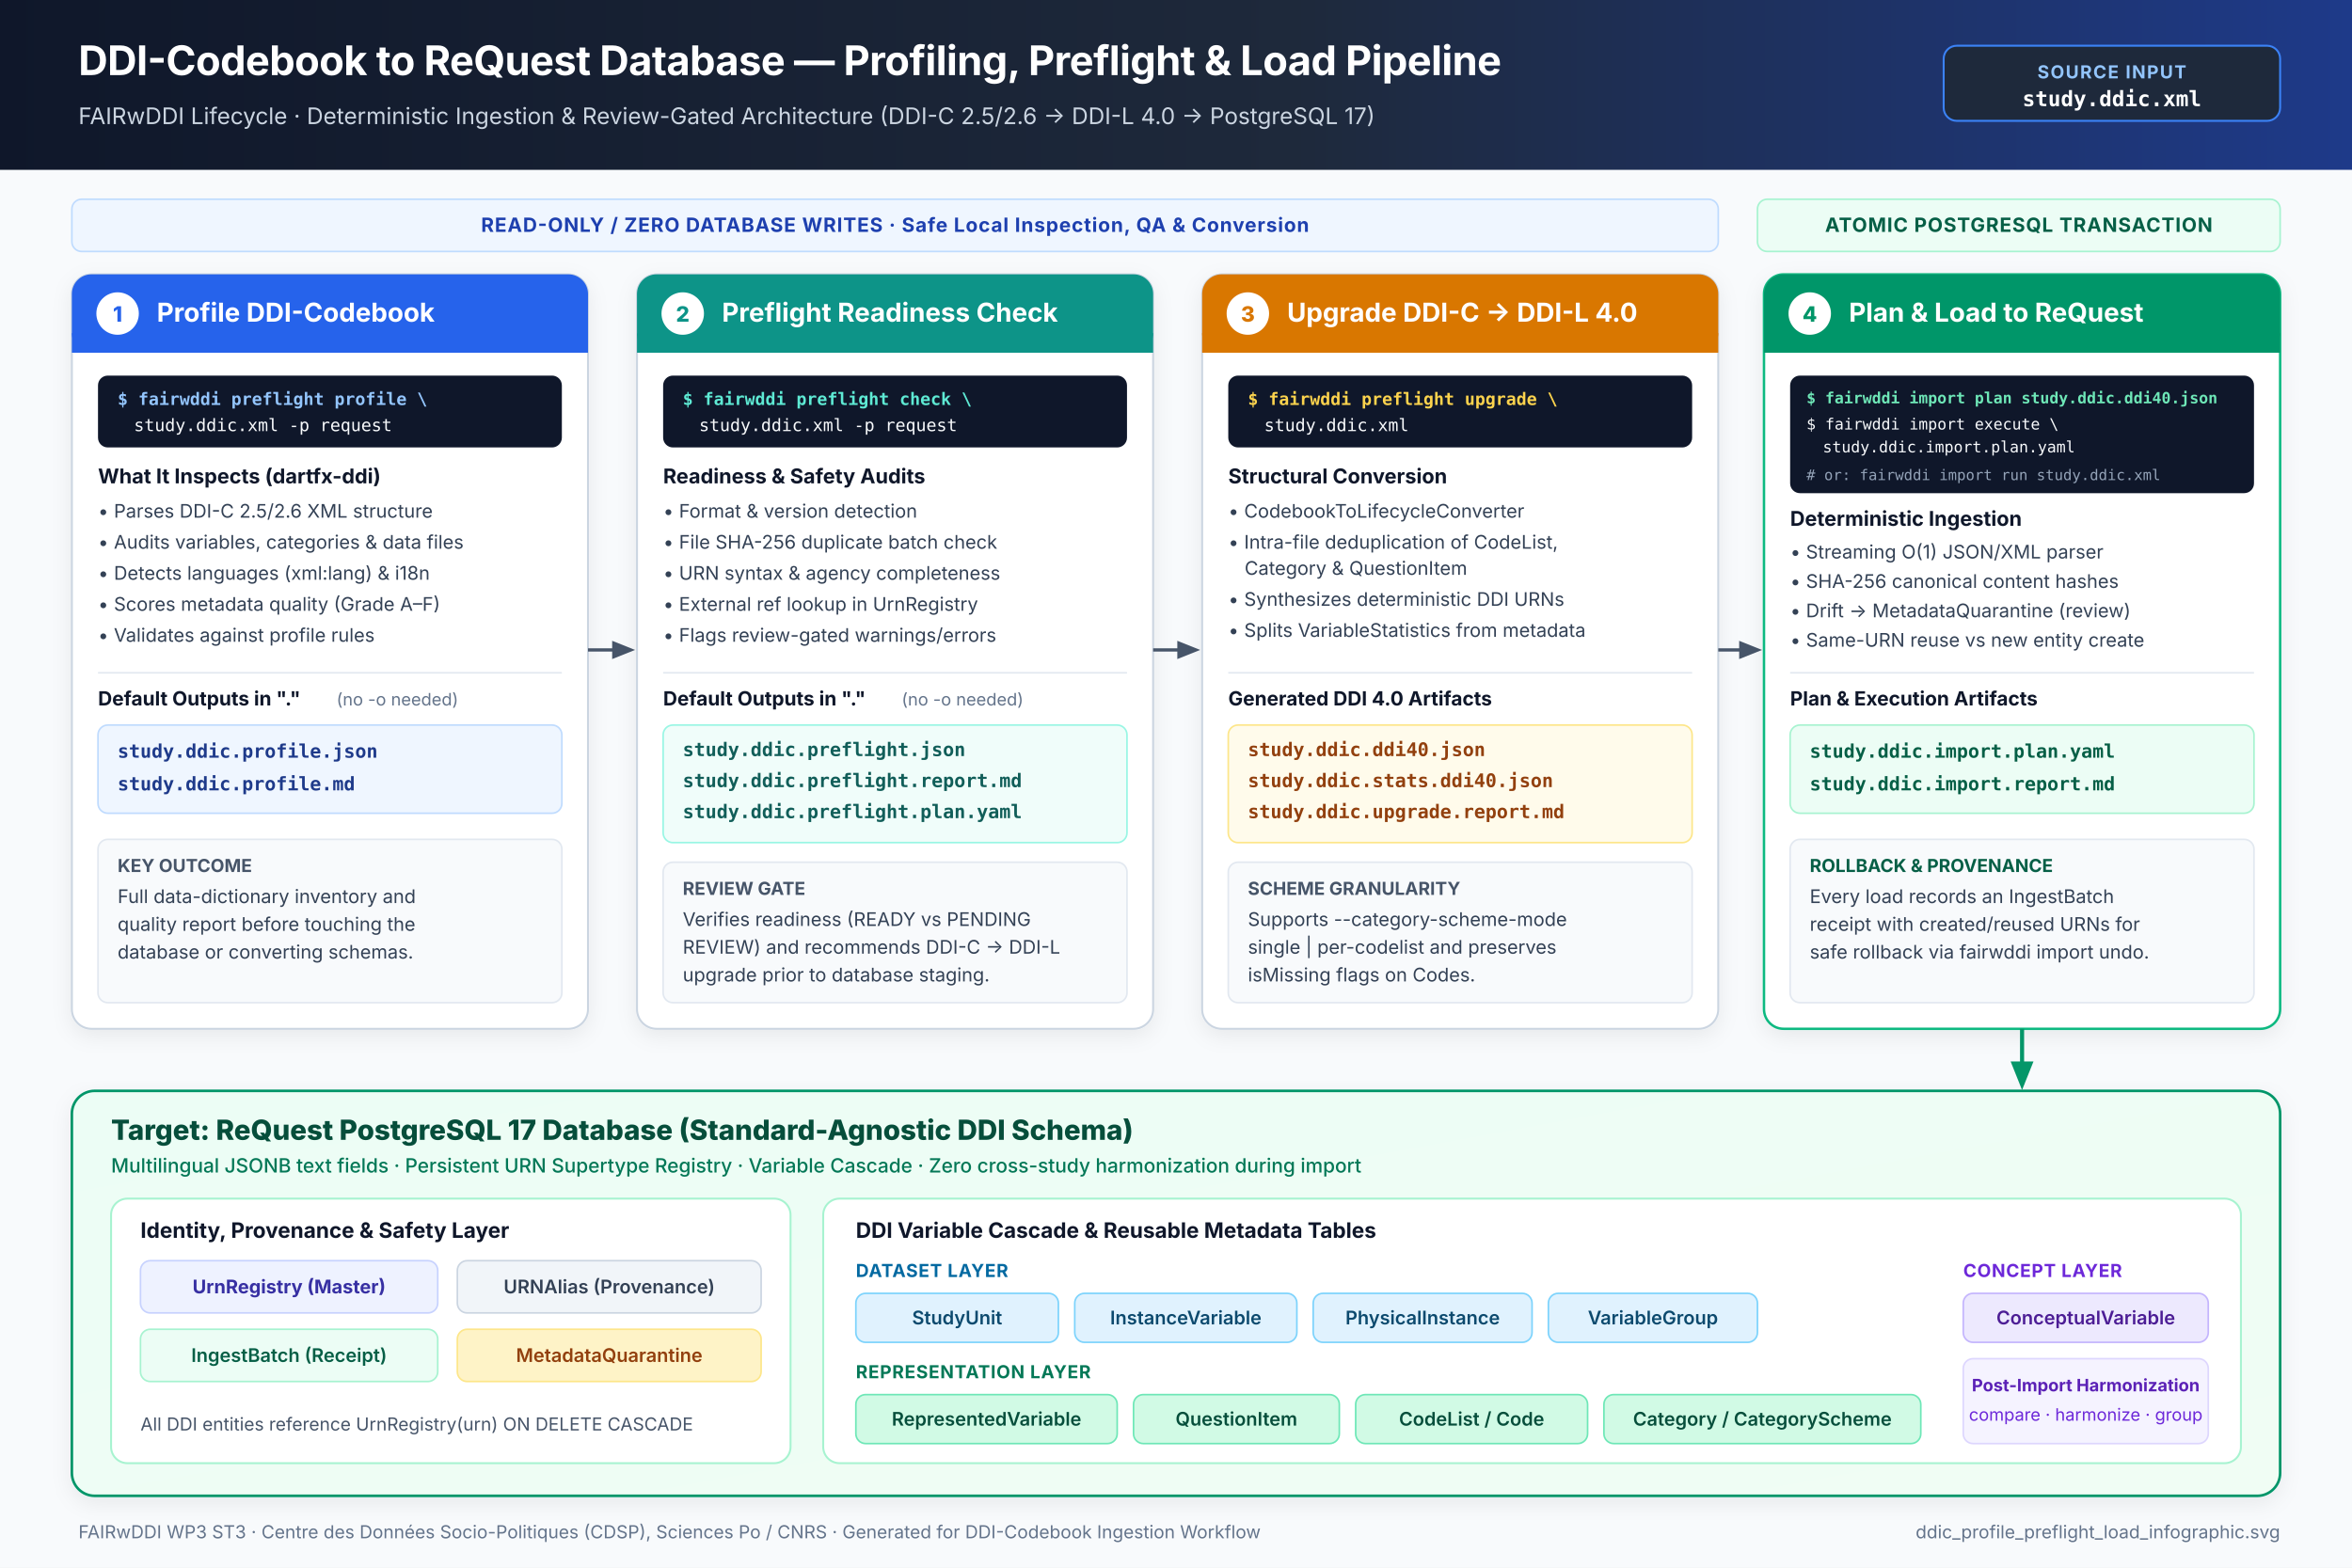
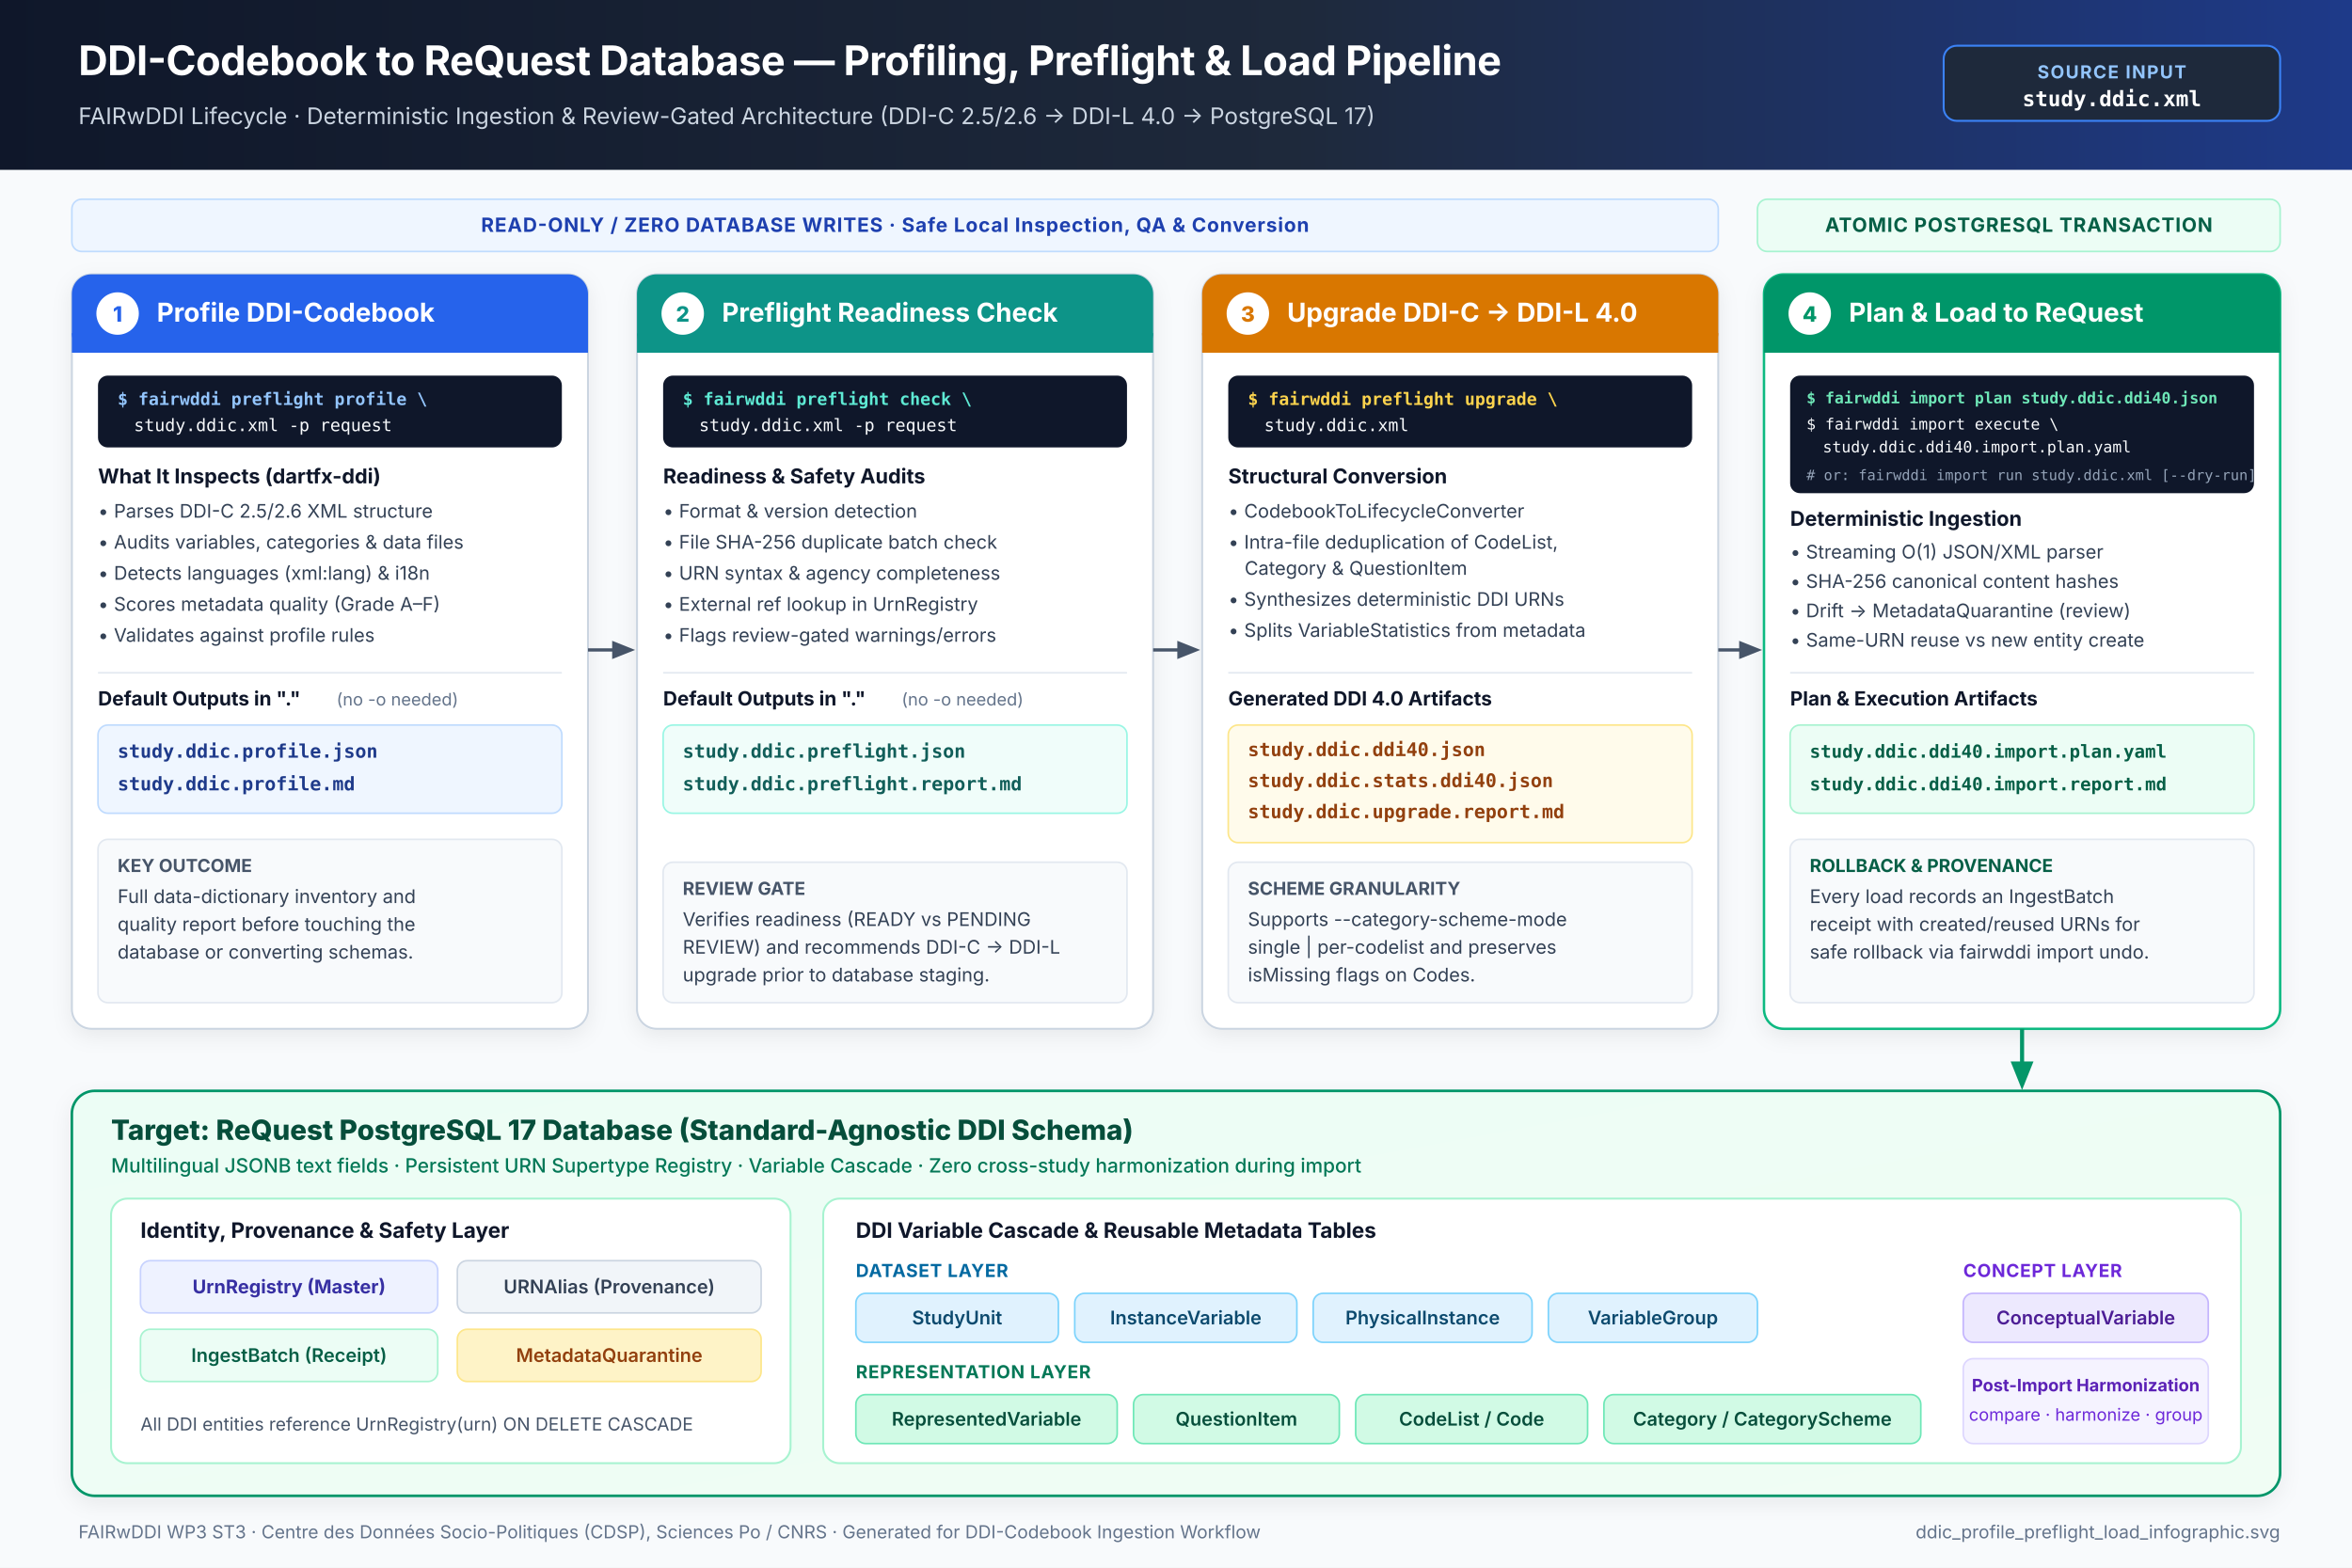
<svg xmlns="http://www.w3.org/2000/svg" viewBox="0 0 1440 960" width="1440" height="960" font-family="Inter, -apple-system, BlinkMacSystemFont, 'Segoe UI', Roboto, Helvetica, Arial, sans-serif">
  <defs>
    <linearGradient id="headerGrad" x1="0%" y1="0%" x2="100%" y2="0%">
      <stop offset="0%" stop-color="#0F172A" />
      <stop offset="55%" stop-color="#1E293B" />
      <stop offset="100%" stop-color="#1E3A8A" />
    </linearGradient>
    <linearGradient id="dbGrad" x1="0%" y1="0%" x2="100%" y2="100%">
      <stop offset="0%" stop-color="#ECFDF5" />
      <stop offset="100%" stop-color="#F0FDF4" />
    </linearGradient>
    <filter id="cardShadow" x="-4%" y="-4%" width="108%" height="110%">
      <feDropShadow dx="0" dy="4" stdDeviation="6" flood-color="#0F172A" flood-opacity="0.07" />
    </filter>
    <marker id="arrowSlate" viewBox="0 0 10 10" refX="8" refY="5" markerWidth="7" markerHeight="7" orient="auto-start-reverse">
      <path d="M 0 1 L 10 5 L 0 9 z" fill="#475569" />
    </marker>
    <marker id="arrowEmerald" viewBox="0 0 10 10" refX="8" refY="5" markerWidth="7" markerHeight="7" orient="auto-start-reverse">
      <path d="M 0 1 L 10 5 L 0 9 z" fill="#059669" />
    </marker>
  </defs>
  <rect width="1440" height="960" fill="#F8FAFC" />
  <rect width="1440" height="104" fill="url(#headerGrad)" />
  <text x="48" y="46" fill="#FFFFFF" font-size="25" font-weight="700" letter-spacing="-0.3">
    DDI-Codebook to ReQuest Database — Profiling, Preflight &amp; Load Pipeline
  </text>
  <text x="48" y="76" fill="#CBD5E1" font-size="14" font-weight="400">
    FAIRwDDI Lifecycle · Deterministic Ingestion &amp; Review-Gated Architecture (DDI-C 2.5/2.6 → DDI-L 4.0 → PostgreSQL 17)
  </text>
  <rect x="1190" y="28" width="206" height="46" rx="8" fill="#1E293B" stroke="#3B82F6" stroke-width="1.2" />
  <text x="1293" y="48" text-anchor="middle" fill="#93C5FD" font-size="11" font-weight="700" letter-spacing="0.8">SOURCE INPUT</text>
  <text x="1293" y="65" text-anchor="middle" fill="#FFFFFF" font-size="13" font-family="ui-monospace, SFMono-Regular, Menlo, monospace" font-weight="600">study.ddic.xml</text>
  <rect x="44" y="122" width="1008" height="32" rx="6" fill="#EFF6FF" stroke="#BFDBFE" stroke-width="1" />
  <text x="548" y="142" text-anchor="middle" fill="#1E40AF" font-size="12" font-weight="700" letter-spacing="0.5">
    READ-ONLY / ZERO DATABASE WRITES · Safe Local Inspection, QA &amp; Conversion
  </text>
  <rect x="1076" y="122" width="320" height="32" rx="6" fill="#ECFDF5" stroke="#A7F3D0" stroke-width="1" />
  <text x="1236" y="142" text-anchor="middle" fill="#065F46" font-size="12" font-weight="700" letter-spacing="0.5">
    ATOMIC POSTGRESQL TRANSACTION
  </text>
  <g filter="url(#cardShadow)">
    <rect x="44" y="168" width="316" height="462" rx="12" fill="#FFFFFF" stroke="#CBD5E1" stroke-width="1.2" />
    <rect x="44" y="168" width="316" height="48" rx="12" fill="#2563EB" />
    <rect x="44" y="204" width="316" height="12" fill="#2563EB" />
    <circle cx="72" cy="192" r="13" fill="#FFFFFF" />
    <text x="72" y="197" text-anchor="middle" fill="#2563EB" font-size="13" font-weight="800">1</text>
    <text x="96" y="197" fill="#FFFFFF" font-size="16" font-weight="700">Profile DDI-Codebook</text>
  </g>
  <rect x="60" y="230" width="284" height="44" rx="6" fill="#0F172A" />
  <text x="72" y="248" fill="#93C5FD" font-size="10.5" font-family="ui-monospace, SFMono-Regular, Menlo, monospace" font-weight="600">$ fairwddi preflight profile \</text>
  <text x="82" y="264" fill="#F8FAFC" font-size="10.5" font-family="ui-monospace, SFMono-Regular, Menlo, monospace">study.ddic.xml -p request</text>
  <text x="60" y="296" fill="#0F172A" font-size="12.5" font-weight="700">What It Inspects (dartfx-ddi)</text>
  <text x="60" y="317" fill="#334155" font-size="11.5">• Parses DDI-C 2.5/2.6 XML structure</text>
  <text x="60" y="336" fill="#334155" font-size="11.5">• Audits variables, categories &amp; data files</text>
  <text x="60" y="355" fill="#334155" font-size="11.5">• Detects languages (xml:lang) &amp; i18n</text>
  <text x="60" y="374" fill="#334155" font-size="11.5">• Scores metadata quality (Grade A–F)</text>
  <text x="60" y="393" fill="#334155" font-size="11.5">• Validates against profile rules</text>
  <line x1="60" y1="412" x2="344" y2="412" stroke="#E2E8F0" stroke-width="1" />
  <text x="60" y="432" fill="#0F172A" font-size="12" font-weight="700">Default Outputs in "."</text>
  <text x="206" y="432" fill="#64748B" font-size="10.5">(no -o needed)</text>
  <rect x="60" y="444" width="284" height="54" rx="6" fill="#EFF6FF" stroke="#BFDBFE" stroke-width="1" />
  <text x="72" y="464" fill="#1E3A8A" font-size="11.5" font-family="ui-monospace, SFMono-Regular, Menlo, monospace" font-weight="600">study.ddic.profile.json</text>
  <text x="72" y="484" fill="#1E3A8A" font-size="11.5" font-family="ui-monospace, SFMono-Regular, Menlo, monospace" font-weight="600">study.ddic.profile.md</text>
  <rect x="60" y="514" width="284" height="100" rx="6" fill="#F8FAFC" stroke="#E2E8F0" stroke-width="1" />
  <text x="72" y="534" fill="#475569" font-size="11" font-weight="700">KEY OUTCOME</text>
  <text x="72" y="553" fill="#334155" font-size="11.5">Full data-dictionary inventory and</text>
  <text x="72" y="570" fill="#334155" font-size="11.5">quality report before touching the</text>
  <text x="72" y="587" fill="#334155" font-size="11.5">database or converting schemas.</text>
  <line x1="360" y1="398" x2="386" y2="398" stroke="#475569" stroke-width="2" marker-end="url(#arrowSlate)" />
  <g filter="url(#cardShadow)">
    <rect x="390" y="168" width="316" height="462" rx="12" fill="#FFFFFF" stroke="#CBD5E1" stroke-width="1.2" />
    <rect x="390" y="168" width="316" height="48" rx="12" fill="#0D9488" />
    <rect x="390" y="204" width="316" height="12" fill="#0D9488" />
    <circle cx="418" cy="192" r="13" fill="#FFFFFF" />
    <text x="418" y="197" text-anchor="middle" fill="#0D9488" font-size="13" font-weight="800">2</text>
    <text x="442" y="197" fill="#FFFFFF" font-size="16" font-weight="700">Preflight Readiness Check</text>
  </g>
  <rect x="406" y="230" width="284" height="44" rx="6" fill="#0F172A" />
  <text x="418" y="248" fill="#5EEAD4" font-size="10.5" font-family="ui-monospace, SFMono-Regular, Menlo, monospace" font-weight="600">$ fairwddi preflight check \</text>
  <text x="428" y="264" fill="#F8FAFC" font-size="10.5" font-family="ui-monospace, SFMono-Regular, Menlo, monospace">study.ddic.xml -p request</text>
  <text x="406" y="296" fill="#0F172A" font-size="12.5" font-weight="700">Readiness &amp; Safety Audits</text>
  <text x="406" y="317" fill="#334155" font-size="11.5">• Format &amp; version detection</text>
  <text x="406" y="336" fill="#334155" font-size="11.5">• File SHA-256 duplicate batch check</text>
  <text x="406" y="355" fill="#334155" font-size="11.5">• URN syntax &amp; agency completeness</text>
  <text x="406" y="374" fill="#334155" font-size="11.5">• External ref lookup in UrnRegistry</text>
  <text x="406" y="393" fill="#334155" font-size="11.5">• Flags review-gated warnings/errors</text>
  <line x1="406" y1="412" x2="690" y2="412" stroke="#E2E8F0" stroke-width="1" />
  <text x="406" y="432" fill="#0F172A" font-size="12" font-weight="700">Default Outputs in "."</text>
  <text x="552" y="432" fill="#64748B" font-size="10.5">(no -o needed)</text>
-   <rect x="406" y="444" width="284" height="72" rx="6" fill="#F0FDFA" stroke="#99F6E4" stroke-width="1" />
-   <text x="418" y="463" fill="#115E59" font-size="11.5" font-family="ui-monospace, SFMono-Regular, Menlo, monospace" font-weight="600">study.ddic.preflight.json</text>
-   <text x="418" y="482" fill="#115E59" font-size="11.5" font-family="ui-monospace, SFMono-Regular, Menlo, monospace" font-weight="600">study.ddic.preflight.report.md</text>
-   <text x="418" y="501" fill="#115E59" font-size="11.5" font-family="ui-monospace, SFMono-Regular, Menlo, monospace" font-weight="600">study.ddic.preflight.plan.yaml</text>
+   <rect x="406" y="444" width="284" height="54" rx="6" fill="#F0FDFA" stroke="#99F6E4" stroke-width="1" />
+   <text x="418" y="464" fill="#115E59" font-size="11.5" font-family="ui-monospace, SFMono-Regular, Menlo, monospace" font-weight="600">study.ddic.preflight.json</text>
+   <text x="418" y="484" fill="#115E59" font-size="11.5" font-family="ui-monospace, SFMono-Regular, Menlo, monospace" font-weight="600">study.ddic.preflight.report.md</text>
  <rect x="406" y="528" width="284" height="86" rx="6" fill="#F8FAFC" stroke="#E2E8F0" stroke-width="1" />
  <text x="418" y="548" fill="#475569" font-size="11" font-weight="700">REVIEW GATE</text>
  <text x="418" y="567" fill="#334155" font-size="11.5">Verifies readiness (READY vs PENDING</text>
  <text x="418" y="584" fill="#334155" font-size="11.5">REVIEW) and recommends DDI-C → DDI-L</text>
  <text x="418" y="601" fill="#334155" font-size="11.5">upgrade prior to database staging.</text>
  <line x1="706" y1="398" x2="732" y2="398" stroke="#475569" stroke-width="2" marker-end="url(#arrowSlate)" />
  <g filter="url(#cardShadow)">
    <rect x="736" y="168" width="316" height="462" rx="12" fill="#FFFFFF" stroke="#CBD5E1" stroke-width="1.2" />
    <rect x="736" y="168" width="316" height="48" rx="12" fill="#D97706" />
    <rect x="736" y="204" width="316" height="12" fill="#D97706" />
    <circle cx="764" cy="192" r="13" fill="#FFFFFF" />
    <text x="764" y="197" text-anchor="middle" fill="#D97706" font-size="13" font-weight="800">3</text>
    <text x="788" y="197" fill="#FFFFFF" font-size="16" font-weight="700">Upgrade DDI-C → DDI-L 4.0</text>
  </g>
  <rect x="752" y="230" width="284" height="44" rx="6" fill="#0F172A" />
  <text x="764" y="248" fill="#FCD34D" font-size="10.5" font-family="ui-monospace, SFMono-Regular, Menlo, monospace" font-weight="600">$ fairwddi preflight upgrade \</text>
  <text x="774" y="264" fill="#F8FAFC" font-size="10.5" font-family="ui-monospace, SFMono-Regular, Menlo, monospace">study.ddic.xml</text>
  <text x="752" y="296" fill="#0F172A" font-size="12.5" font-weight="700">Structural Conversion</text>
  <text x="752" y="317" fill="#334155" font-size="11.5">• CodebookToLifecycleConverter</text>
  <text x="752" y="336" fill="#334155" font-size="11.5">• Intra-file deduplication of CodeList,</text>
  <text x="762" y="352" fill="#334155" font-size="11.5">Category &amp; QuestionItem</text>
  <text x="752" y="371" fill="#334155" font-size="11.5">• Synthesizes deterministic DDI URNs</text>
  <text x="752" y="390" fill="#334155" font-size="11.5">• Splits VariableStatistics from metadata</text>
  <line x1="752" y1="412" x2="1036" y2="412" stroke="#E2E8F0" stroke-width="1" />
  <text x="752" y="432" fill="#0F172A" font-size="12" font-weight="700">Generated DDI 4.0 Artifacts</text>
  <rect x="752" y="444" width="284" height="72" rx="6" fill="#FFFBEB" stroke="#FDE68A" stroke-width="1" />
  <text x="764" y="463" fill="#92400E" font-size="11.5" font-family="ui-monospace, SFMono-Regular, Menlo, monospace" font-weight="600">study.ddic.ddi40.json</text>
  <text x="764" y="482" fill="#92400E" font-size="11.5" font-family="ui-monospace, SFMono-Regular, Menlo, monospace" font-weight="600">study.ddic.stats.ddi40.json</text>
  <text x="764" y="501" fill="#92400E" font-size="11.5" font-family="ui-monospace, SFMono-Regular, Menlo, monospace" font-weight="600">study.ddic.upgrade.report.md</text>
  <rect x="752" y="528" width="284" height="86" rx="6" fill="#F8FAFC" stroke="#E2E8F0" stroke-width="1" />
  <text x="764" y="548" fill="#475569" font-size="11" font-weight="700">SCHEME GRANULARITY</text>
  <text x="764" y="567" fill="#334155" font-size="11.5">Supports --category-scheme-mode</text>
  <text x="764" y="584" fill="#334155" font-size="11.5">single | per-codelist and preserves</text>
  <text x="764" y="601" fill="#334155" font-size="11.5">isMissing flags on Codes.</text>
  <line x1="1052" y1="398" x2="1076" y2="398" stroke="#475569" stroke-width="2" marker-end="url(#arrowSlate)" />
  <g filter="url(#cardShadow)">
    <rect x="1080" y="168" width="316" height="462" rx="12" fill="#FFFFFF" stroke="#10B981" stroke-width="1.5" />
    <rect x="1080" y="168" width="316" height="48" rx="12" fill="#059669" />
    <rect x="1080" y="204" width="316" height="12" fill="#059669" />
    <circle cx="1108" cy="192" r="13" fill="#FFFFFF" />
    <text x="1108" y="197" text-anchor="middle" fill="#059669" font-size="13" font-weight="800">4</text>
    <text x="1132" y="197" fill="#FFFFFF" font-size="16" font-weight="700">Plan &amp; Load to ReQuest</text>
  </g>
  <rect x="1096" y="230" width="284" height="72" rx="6" fill="#0F172A" />
  <text x="1106" y="247" fill="#6EE7B7" font-size="9.5" font-family="ui-monospace, SFMono-Regular, Menlo, monospace" font-weight="600">$ fairwddi import plan study.ddic.ddi40.json</text>
  <text x="1106" y="263" fill="#F8FAFC" font-size="9.5" font-family="ui-monospace, SFMono-Regular, Menlo, monospace">$ fairwddi import execute \</text>
-   <text x="1116" y="277" fill="#F8FAFC" font-size="9.5" font-family="ui-monospace, SFMono-Regular, Menlo, monospace">study.ddic.import.plan.yaml</text>
-   <text x="1106" y="294" fill="#94A3B8" font-size="9" font-family="ui-monospace, SFMono-Regular, Menlo, monospace"># or: fairwddi import run study.ddic.xml</text>
+   <text x="1116" y="277" fill="#F8FAFC" font-size="9.5" font-family="ui-monospace, SFMono-Regular, Menlo, monospace">study.ddic.ddi40.import.plan.yaml</text>
+   <text x="1106" y="294" fill="#94A3B8" font-size="8.8" font-family="ui-monospace, SFMono-Regular, Menlo, monospace"># or: fairwddi import run study.ddic.xml [--dry-run]</text>
  <text x="1096" y="322" fill="#0F172A" font-size="12.5" font-weight="700">Deterministic Ingestion</text>
  <text x="1096" y="342" fill="#334155" font-size="11.5">• Streaming O(1) JSON/XML parser</text>
  <text x="1096" y="360" fill="#334155" font-size="11.5">• SHA-256 canonical content hashes</text>
  <text x="1096" y="378" fill="#334155" font-size="11.5">• Drift → MetadataQuarantine (review)</text>
  <text x="1096" y="396" fill="#334155" font-size="11.5">• Same-URN reuse vs new entity create</text>
  <line x1="1096" y1="412" x2="1380" y2="412" stroke="#E2E8F0" stroke-width="1" />
  <text x="1096" y="432" fill="#0F172A" font-size="12" font-weight="700">Plan &amp; Execution Artifacts</text>
  <rect x="1096" y="444" width="284" height="54" rx="6" fill="#ECFDF5" stroke="#A7F3D0" stroke-width="1" />
-   <text x="1108" y="464" fill="#065F46" font-size="11.5" font-family="ui-monospace, SFMono-Regular, Menlo, monospace" font-weight="600">study.ddic.import.plan.yaml</text>
-   <text x="1108" y="484" fill="#065F46" font-size="11.5" font-family="ui-monospace, SFMono-Regular, Menlo, monospace" font-weight="600">study.ddic.import.report.md</text>
+   <text x="1108" y="464" fill="#065F46" font-size="11" font-family="ui-monospace, SFMono-Regular, Menlo, monospace" font-weight="600">study.ddic.ddi40.import.plan.yaml</text>
+   <text x="1108" y="484" fill="#065F46" font-size="11" font-family="ui-monospace, SFMono-Regular, Menlo, monospace" font-weight="600">study.ddic.ddi40.import.report.md</text>
  <rect x="1096" y="514" width="284" height="100" rx="6" fill="#F8FAFC" stroke="#E2E8F0" stroke-width="1" />
  <text x="1108" y="534" fill="#065F46" font-size="11" font-weight="700">ROLLBACK &amp; PROVENANCE</text>
  <text x="1108" y="553" fill="#334155" font-size="11.5">Every load records an IngestBatch</text>
  <text x="1108" y="570" fill="#334155" font-size="11.5">receipt with created/reused URNs for</text>
  <text x="1108" y="587" fill="#334155" font-size="11.5">safe rollback via fairwddi import undo.</text>
  <line x1="1238" y1="630" x2="1238" y2="664" stroke="#059669" stroke-width="2.5" marker-end="url(#arrowEmerald)" />
  <g filter="url(#cardShadow)">
    <rect x="44" y="668" width="1352" height="248" rx="14" fill="url(#dbGrad)" stroke="#059669" stroke-width="1.6" />
  </g>
  <text x="68" y="698" fill="#064E3B" font-size="17" font-weight="800">
    Target: ReQuest PostgreSQL 17 Database (Standard-Agnostic DDI Schema)
  </text>
  <text x="68" y="718" fill="#047857" font-size="12" font-weight="500">
    Multilingual JSONB text fields · Persistent URN Supertype Registry · Variable Cascade · Zero cross-study harmonization during import
  </text>
  <rect x="68" y="734" width="416" height="162" rx="10" fill="#FFFFFF" stroke="#A7F3D0" stroke-width="1.2" />
  <text x="86" y="758" fill="#0F172A" font-size="13" font-weight="700">Identity, Provenance &amp; Safety Layer</text>
  <rect x="86" y="772" width="182" height="32" rx="6" fill="#EEF2FF" stroke="#C7D2FE" />
  <text x="177" y="792" text-anchor="middle" fill="#3730A3" font-size="11.5" font-weight="700">UrnRegistry (Master)</text>
  <rect x="280" y="772" width="186" height="32" rx="6" fill="#F1F5F9" stroke="#CBD5E1" />
  <text x="373" y="792" text-anchor="middle" fill="#334155" font-size="11.5" font-weight="600">URNAlias (Provenance)</text>
  <rect x="86" y="814" width="182" height="32" rx="6" fill="#ECFDF5" stroke="#A7F3D0" />
  <text x="177" y="834" text-anchor="middle" fill="#065F46" font-size="11.5" font-weight="600">IngestBatch (Receipt)</text>
  <rect x="280" y="814" width="186" height="32" rx="6" fill="#FEF3C7" stroke="#FDE68A" />
  <text x="373" y="834" text-anchor="middle" fill="#92400E" font-size="11.5" font-weight="600">MetadataQuarantine</text>
  <text x="86" y="876" fill="#475569" font-size="11">All DDI entities reference UrnRegistry(urn) ON DELETE CASCADE</text>
  <rect x="504" y="734" width="868" height="162" rx="10" fill="#FFFFFF" stroke="#A7F3D0" stroke-width="1.2" />
  <text x="524" y="758" fill="#0F172A" font-size="13" font-weight="700">DDI Variable Cascade &amp; Reusable Metadata Tables</text>
  <text x="524" y="782" fill="#0369A1" font-size="11" font-weight="700" letter-spacing="0.4">DATASET LAYER</text>
  <rect x="524" y="792" width="124" height="30" rx="6" fill="#E0F2FE" stroke="#7DD3FC" />
  <text x="586" y="811" text-anchor="middle" fill="#0C4A6E" font-size="11.5" font-weight="600">StudyUnit</text>
  <rect x="658" y="792" width="136" height="30" rx="6" fill="#E0F2FE" stroke="#7DD3FC" />
  <text x="726" y="811" text-anchor="middle" fill="#0C4A6E" font-size="11.5" font-weight="600">InstanceVariable</text>
  <rect x="804" y="792" width="134" height="30" rx="6" fill="#E0F2FE" stroke="#7DD3FC" />
  <text x="871" y="811" text-anchor="middle" fill="#0C4A6E" font-size="11.5" font-weight="600">PhysicalInstance</text>
  <rect x="948" y="792" width="128" height="30" rx="6" fill="#E0F2FE" stroke="#7DD3FC" />
  <text x="1012" y="811" text-anchor="middle" fill="#0C4A6E" font-size="11.5" font-weight="600">VariableGroup</text>
  <text x="524" y="844" fill="#047857" font-size="11" font-weight="700" letter-spacing="0.4">REPRESENTATION LAYER</text>
  <rect x="524" y="854" width="160" height="30" rx="6" fill="#D1FAE5" stroke="#6EE7B7" />
  <text x="604" y="873" text-anchor="middle" fill="#064E3B" font-size="11.5" font-weight="600">RepresentedVariable</text>
  <rect x="694" y="854" width="126" height="30" rx="6" fill="#D1FAE5" stroke="#6EE7B7" />
  <text x="757" y="873" text-anchor="middle" fill="#064E3B" font-size="11.5" font-weight="600">QuestionItem</text>
  <rect x="830" y="854" width="142" height="30" rx="6" fill="#D1FAE5" stroke="#6EE7B7" />
  <text x="901" y="873" text-anchor="middle" fill="#064E3B" font-size="11.5" font-weight="600">CodeList / Code</text>
  <rect x="982" y="854" width="194" height="30" rx="6" fill="#D1FAE5" stroke="#6EE7B7" />
  <text x="1079" y="873" text-anchor="middle" fill="#064E3B" font-size="11.5" font-weight="600">Category / CategoryScheme</text>
  <text x="1202" y="782" fill="#6D28D9" font-size="11" font-weight="700" letter-spacing="0.4">CONCEPT LAYER</text>
  <rect x="1202" y="792" width="150" height="30" rx="6" fill="#EDE9FE" stroke="#C4B5FD" />
  <text x="1277" y="811" text-anchor="middle" fill="#4C1D95" font-size="11.5" font-weight="600">ConceptualVariable</text>
  <rect x="1202" y="832" width="150" height="52" rx="6" fill="#F5F3FF" stroke="#DDD6FE" />
  <text x="1277" y="852" text-anchor="middle" fill="#5B21B6" font-size="10.5" font-weight="700">Post-Import Harmonization</text>
  <text x="1277" y="870" text-anchor="middle" fill="#6D28D9" font-size="10.5">compare · harmonize · group</text>
  <text x="48" y="942" fill="#64748B" font-size="11">
    FAIRwDDI WP3 ST3 · Centre des Données Socio-Politiques (CDSP), Sciences Po / CNRS · Generated for DDI-Codebook Ingestion Workflow
  </text>
  <text x="1396" y="942" text-anchor="end" fill="#64748B" font-size="11">
    ddic_profile_preflight_load_infographic.svg
  </text>
</svg>
